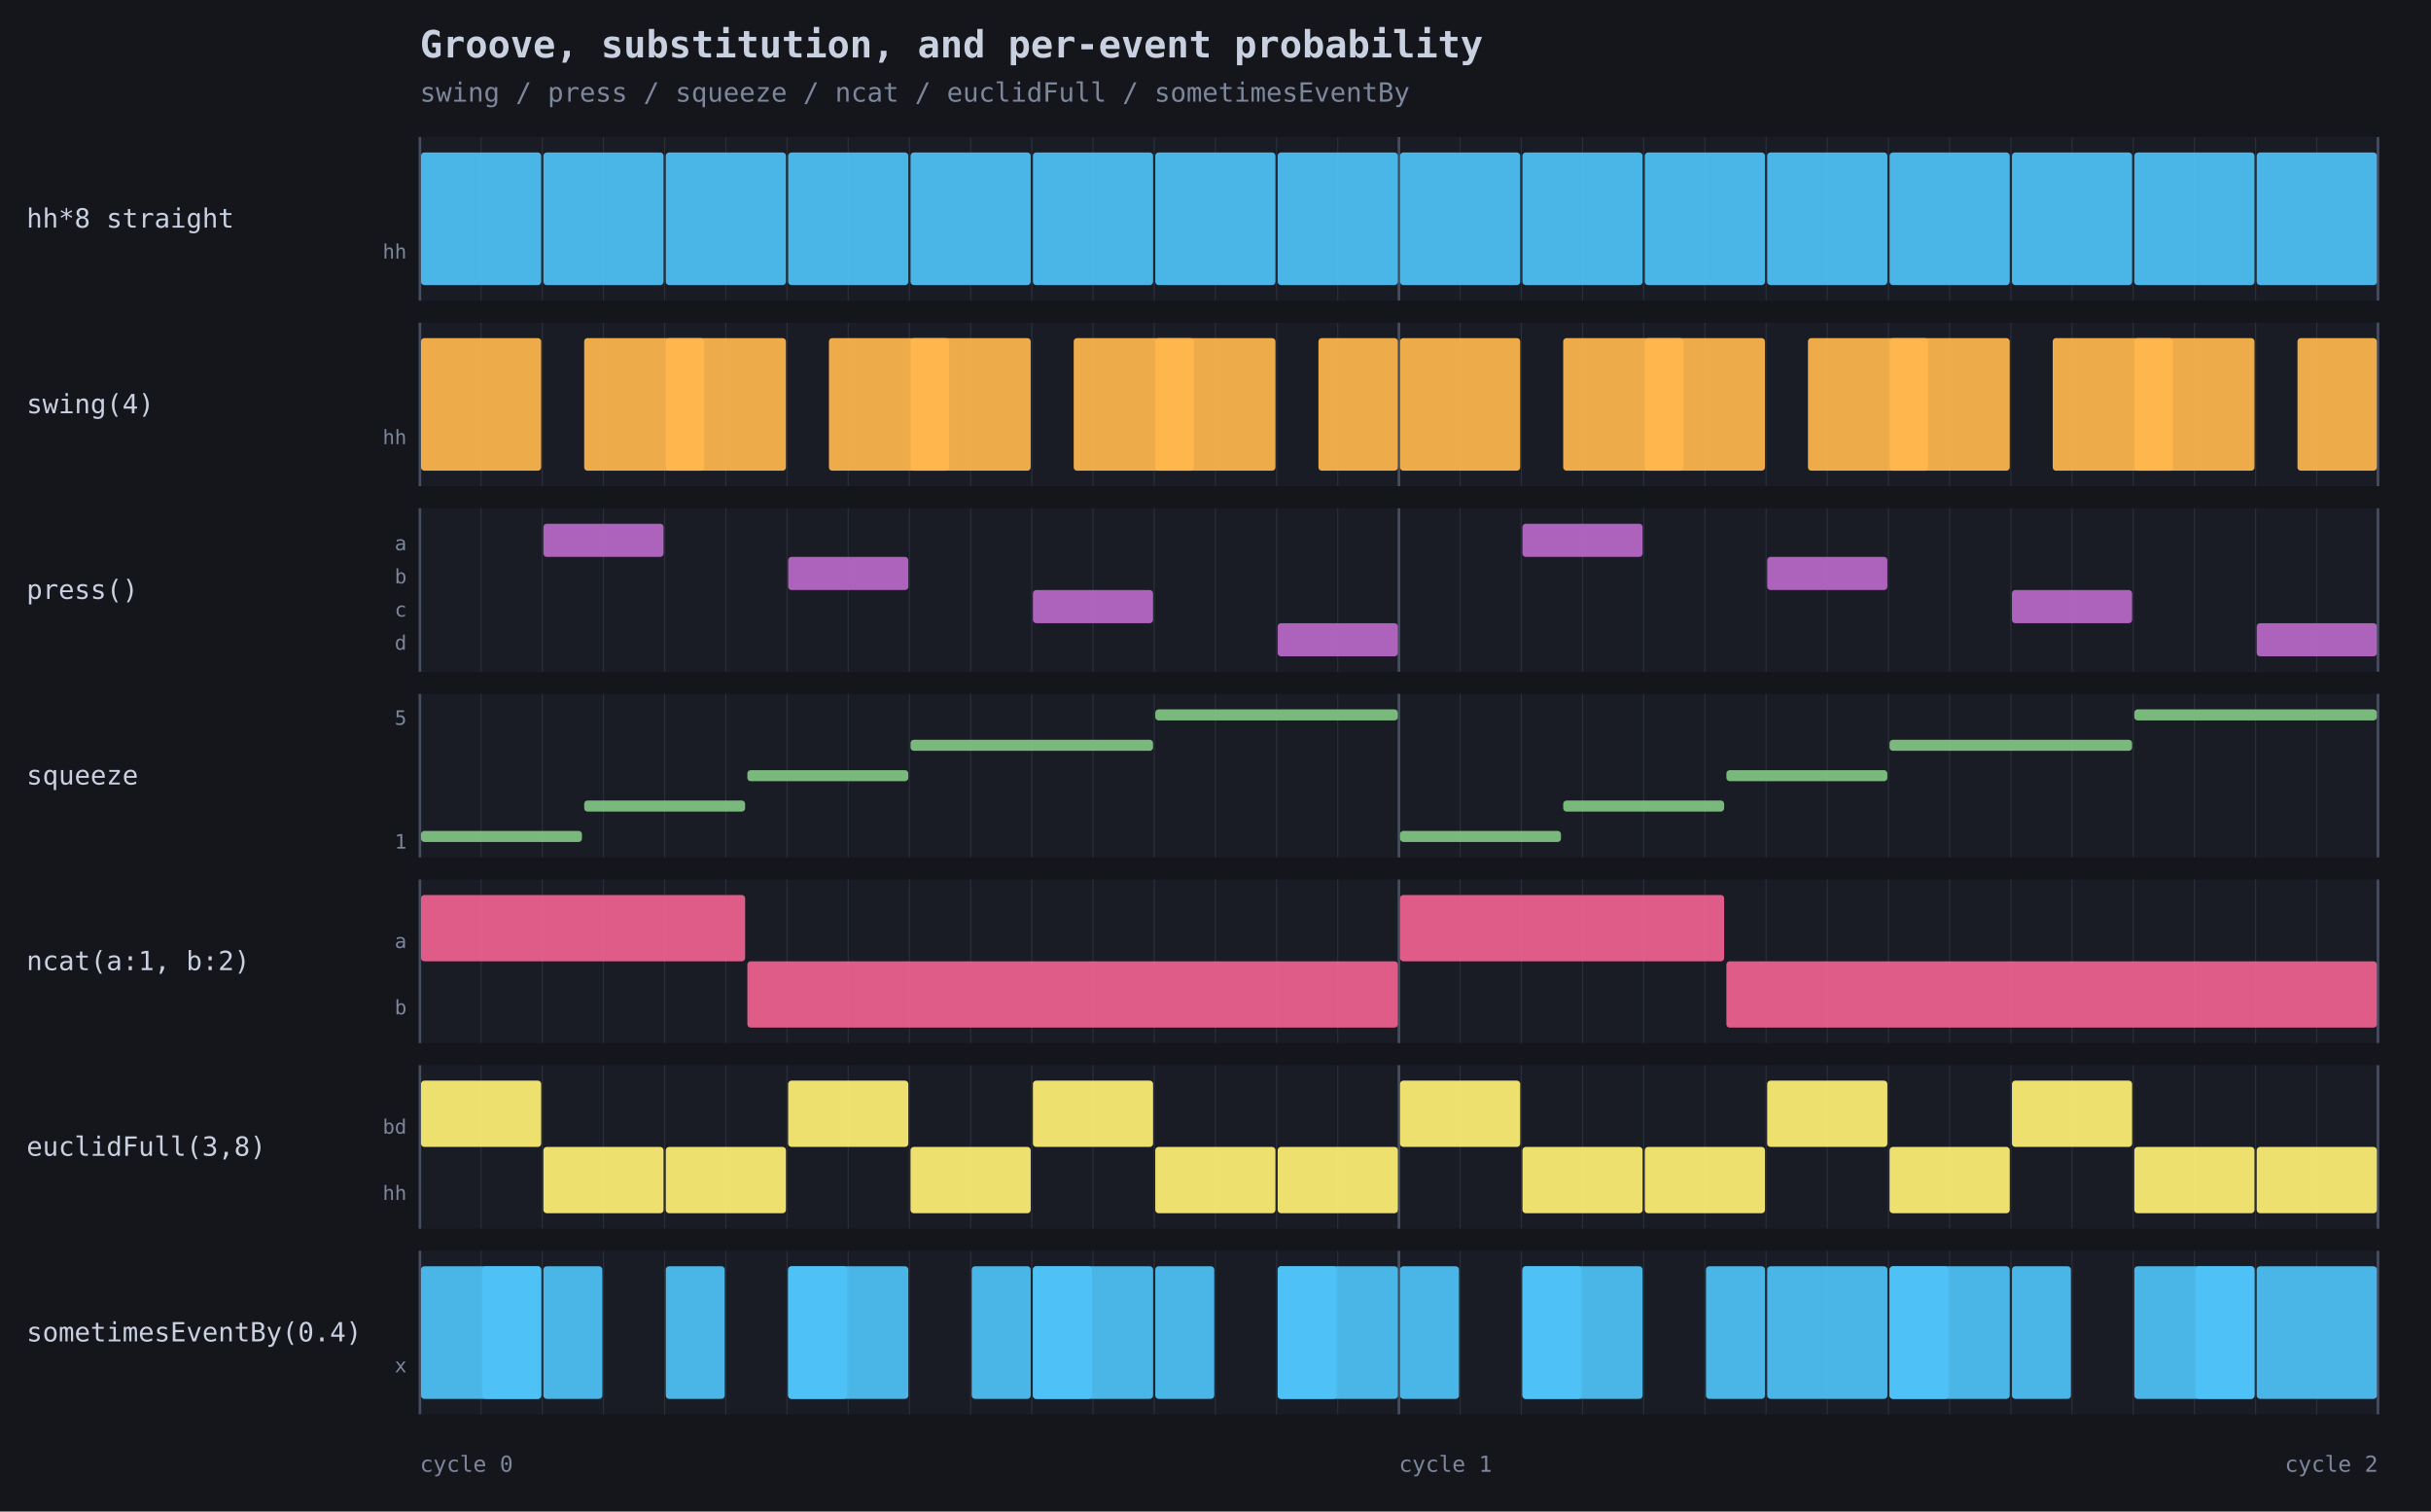
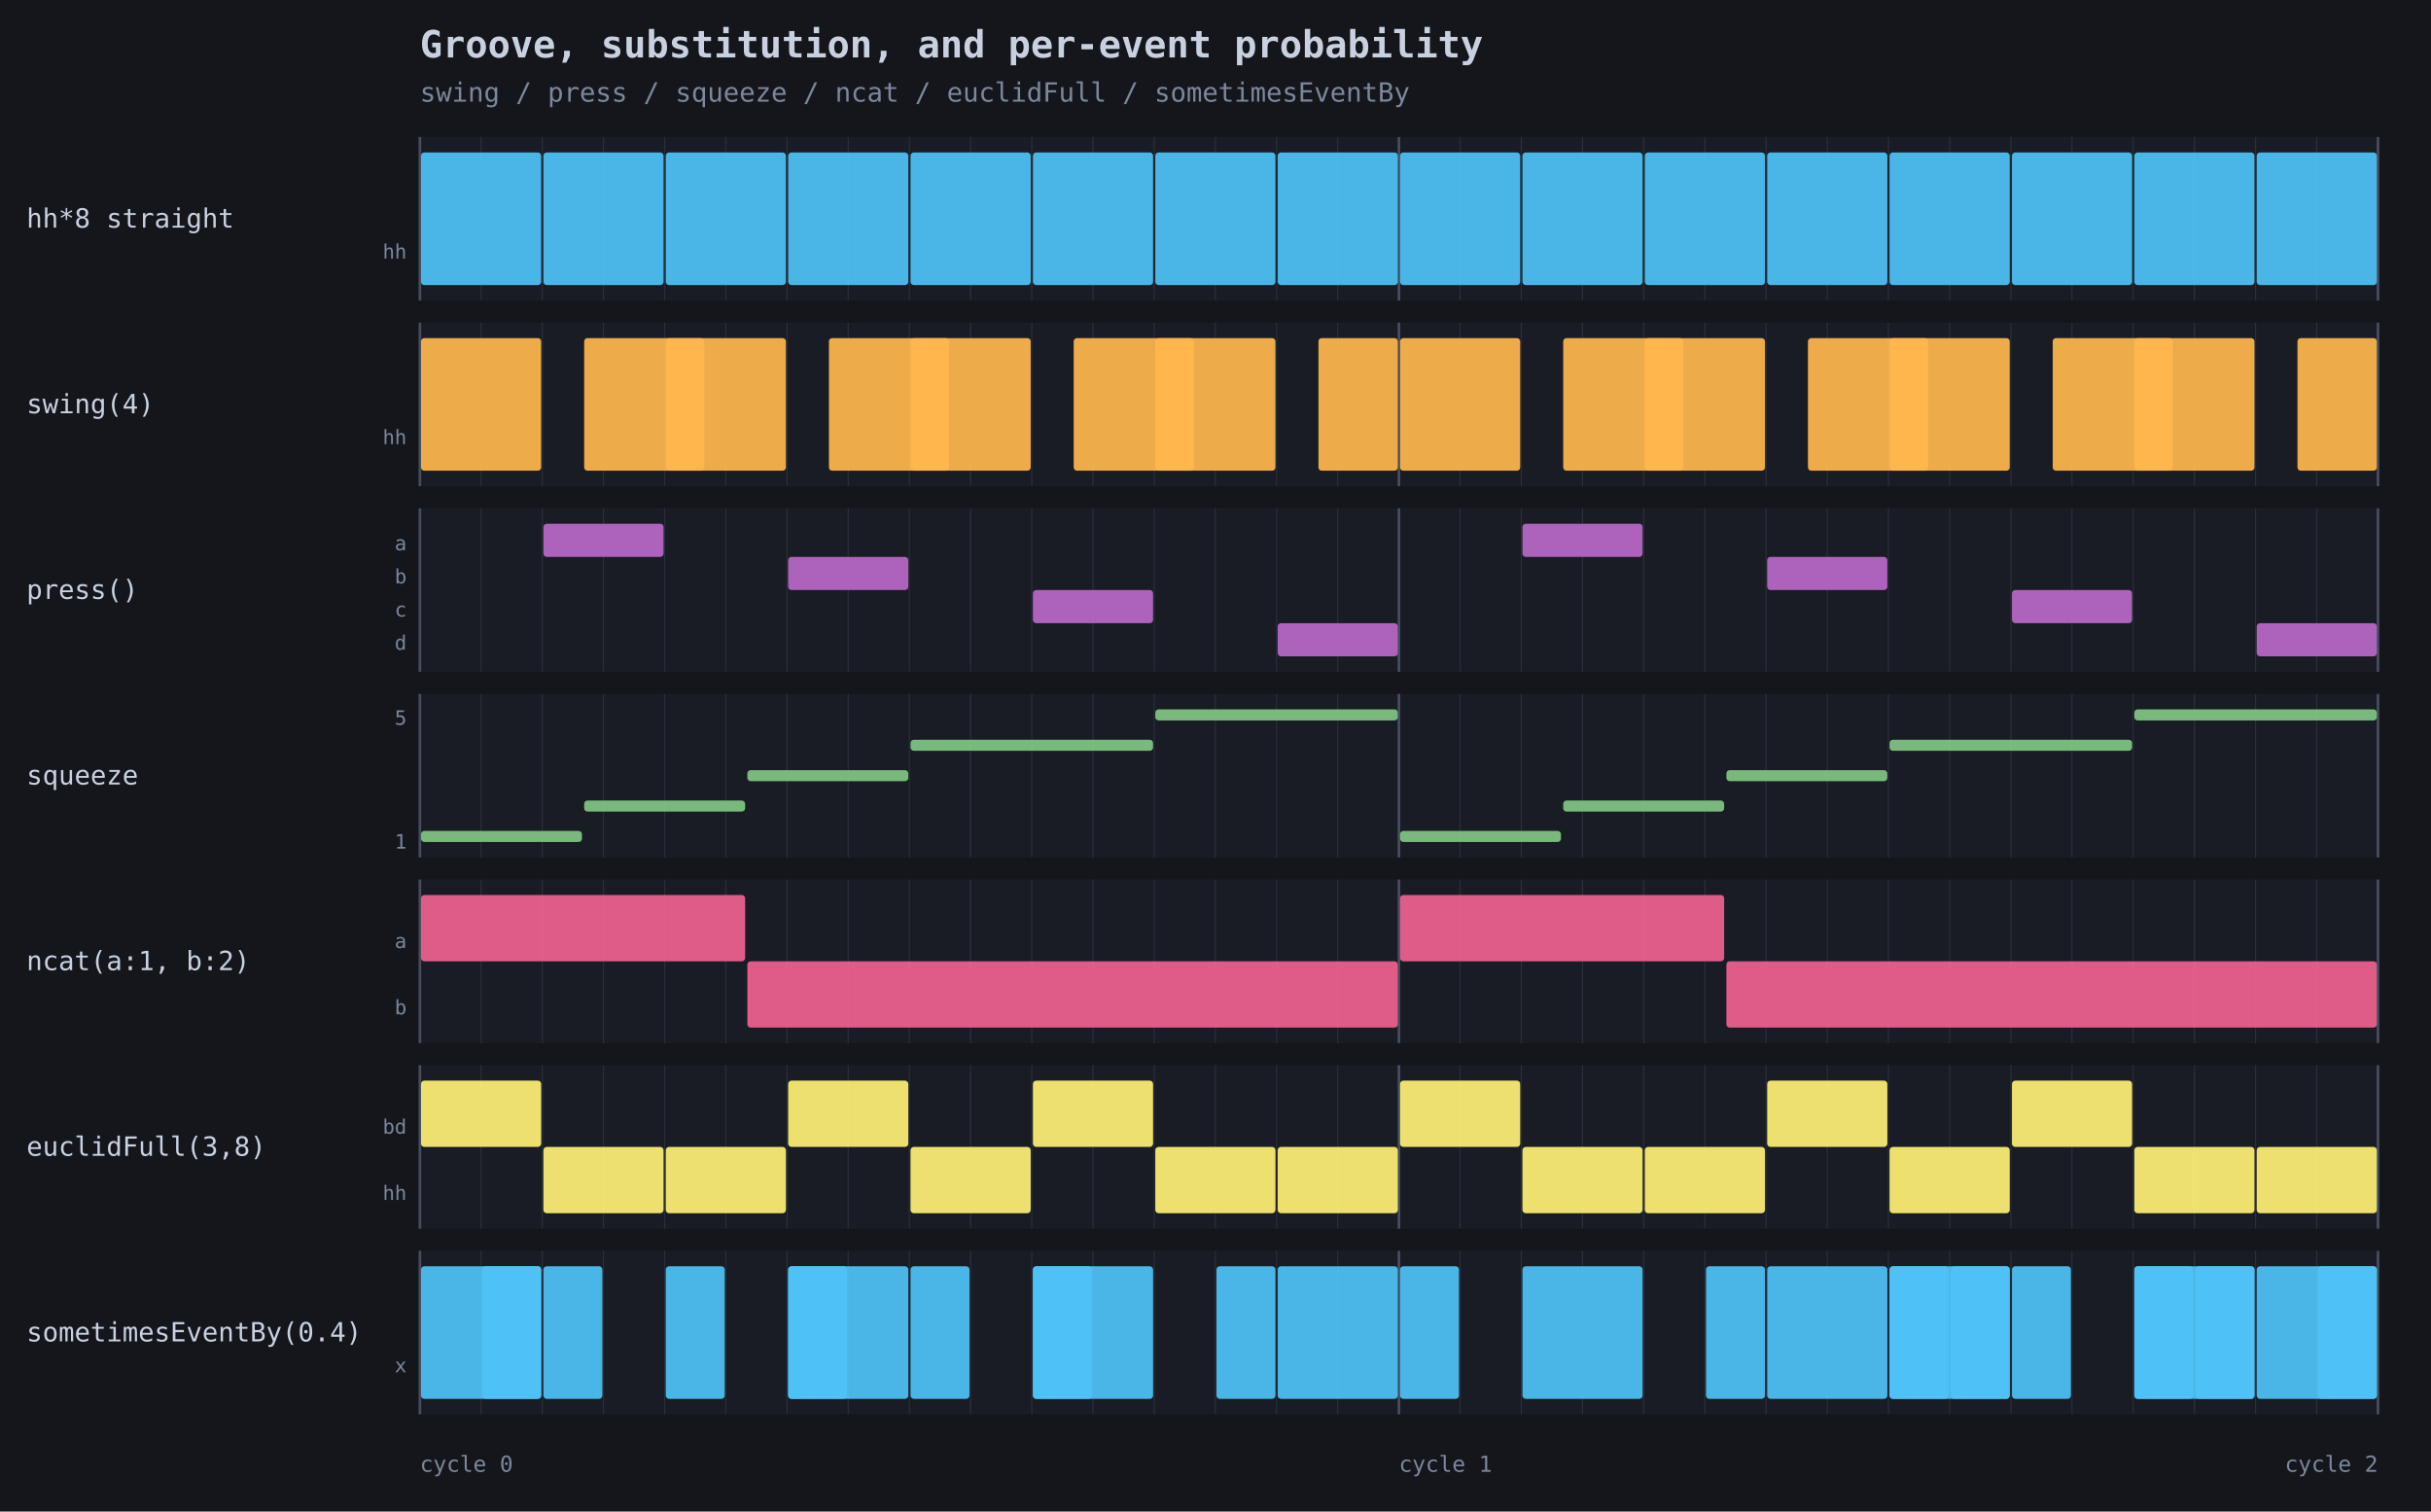
<svg xmlns="http://www.w3.org/2000/svg" width="1100" height="684" viewBox="0 0 1100 684" font-family="Iosevka, Menlo, monospace">
  <rect x="0" y="0" width="1100" height="684" fill="#14161c" />
  <text x="190" y="26" fill="#c9d1e0" font-size="17" font-weight="600" text-anchor="start">Groove, substitution, and per-event probability</text>
  <text x="190" y="46" fill="#7d879b" font-size="12" font-weight="400" text-anchor="start">swing / press / squeeze / ncat / euclidFull / sometimesEventBy</text>
  <rect x="190" y="62" width="886" height="74" fill="#191c24" />
  <line x1="190" y1="62" x2="190" y2="136" stroke="#454d5e" stroke-width="1.2" />
  <line x1="217.69" y1="62" x2="217.69" y2="136" stroke="#2a2f3a" stroke-width="0.5" />
  <line x1="245.38" y1="62" x2="245.38" y2="136" stroke="#2a2f3a" stroke-width="0.5" />
  <line x1="273.06" y1="62" x2="273.06" y2="136" stroke="#2a2f3a" stroke-width="0.5" />
  <line x1="300.75" y1="62" x2="300.75" y2="136" stroke="#2a2f3a" stroke-width="0.5" />
  <line x1="328.44" y1="62" x2="328.44" y2="136" stroke="#2a2f3a" stroke-width="0.5" />
  <line x1="356.13" y1="62" x2="356.13" y2="136" stroke="#2a2f3a" stroke-width="0.5" />
  <line x1="383.81" y1="62" x2="383.81" y2="136" stroke="#2a2f3a" stroke-width="0.5" />
  <line x1="411.50" y1="62" x2="411.50" y2="136" stroke="#2a2f3a" stroke-width="0.5" />
  <line x1="439.19" y1="62" x2="439.19" y2="136" stroke="#2a2f3a" stroke-width="0.5" />
  <line x1="466.88" y1="62" x2="466.88" y2="136" stroke="#2a2f3a" stroke-width="0.5" />
  <line x1="494.56" y1="62" x2="494.56" y2="136" stroke="#2a2f3a" stroke-width="0.5" />
  <line x1="522.25" y1="62" x2="522.25" y2="136" stroke="#2a2f3a" stroke-width="0.5" />
  <line x1="549.94" y1="62" x2="549.94" y2="136" stroke="#2a2f3a" stroke-width="0.5" />
  <line x1="577.63" y1="62" x2="577.63" y2="136" stroke="#2a2f3a" stroke-width="0.5" />
  <line x1="605.31" y1="62" x2="605.31" y2="136" stroke="#2a2f3a" stroke-width="0.5" />
  <line x1="633" y1="62" x2="633" y2="136" stroke="#454d5e" stroke-width="1.2" />
  <line x1="660.69" y1="62" x2="660.69" y2="136" stroke="#2a2f3a" stroke-width="0.5" />
  <line x1="688.38" y1="62" x2="688.38" y2="136" stroke="#2a2f3a" stroke-width="0.5" />
  <line x1="716.06" y1="62" x2="716.06" y2="136" stroke="#2a2f3a" stroke-width="0.5" />
  <line x1="743.75" y1="62" x2="743.75" y2="136" stroke="#2a2f3a" stroke-width="0.5" />
  <line x1="771.44" y1="62" x2="771.44" y2="136" stroke="#2a2f3a" stroke-width="0.5" />
  <line x1="799.13" y1="62" x2="799.13" y2="136" stroke="#2a2f3a" stroke-width="0.5" />
  <line x1="826.81" y1="62" x2="826.81" y2="136" stroke="#2a2f3a" stroke-width="0.5" />
  <line x1="854.50" y1="62" x2="854.50" y2="136" stroke="#2a2f3a" stroke-width="0.5" />
  <line x1="882.19" y1="62" x2="882.19" y2="136" stroke="#2a2f3a" stroke-width="0.5" />
  <line x1="909.88" y1="62" x2="909.88" y2="136" stroke="#2a2f3a" stroke-width="0.5" />
  <line x1="937.56" y1="62" x2="937.56" y2="136" stroke="#2a2f3a" stroke-width="0.5" />
  <line x1="965.25" y1="62" x2="965.25" y2="136" stroke="#2a2f3a" stroke-width="0.5" />
  <line x1="992.94" y1="62" x2="992.94" y2="136" stroke="#2a2f3a" stroke-width="0.5" />
  <line x1="1020.63" y1="62" x2="1020.63" y2="136" stroke="#2a2f3a" stroke-width="0.5" />
  <line x1="1048.31" y1="62" x2="1048.31" y2="136" stroke="#2a2f3a" stroke-width="0.5" />
  <line x1="1076" y1="62" x2="1076" y2="136" stroke="#454d5e" stroke-width="1.2" />
  <text x="12" y="103" fill="#c9d1e0" font-size="12" font-weight="400" text-anchor="start">hh*8 straight</text>
  <rect x="190.50" y="69" width="54.38" height="60" rx="1.5" fill="#4fc3f7" fill-opacity="0.92" />
  <rect x="245.88" y="69" width="54.38" height="60" rx="1.5" fill="#4fc3f7" fill-opacity="0.92" />
  <rect x="301.25" y="69" width="54.38" height="60" rx="1.5" fill="#4fc3f7" fill-opacity="0.92" />
  <rect x="356.63" y="69" width="54.38" height="60" rx="1.5" fill="#4fc3f7" fill-opacity="0.92" />
  <rect x="412" y="69" width="54.38" height="60" rx="1.5" fill="#4fc3f7" fill-opacity="0.92" />
  <rect x="467.38" y="69" width="54.38" height="60" rx="1.5" fill="#4fc3f7" fill-opacity="0.92" />
  <rect x="522.75" y="69" width="54.38" height="60" rx="1.5" fill="#4fc3f7" fill-opacity="0.92" />
  <rect x="578.13" y="69" width="54.38" height="60" rx="1.5" fill="#4fc3f7" fill-opacity="0.92" />
  <rect x="633.50" y="69" width="54.38" height="60" rx="1.5" fill="#4fc3f7" fill-opacity="0.92" />
  <rect x="688.88" y="69" width="54.38" height="60" rx="1.5" fill="#4fc3f7" fill-opacity="0.92" />
  <rect x="744.25" y="69" width="54.38" height="60" rx="1.5" fill="#4fc3f7" fill-opacity="0.92" />
  <rect x="799.63" y="69" width="54.38" height="60" rx="1.5" fill="#4fc3f7" fill-opacity="0.92" />
  <rect x="855" y="69" width="54.38" height="60" rx="1.5" fill="#4fc3f7" fill-opacity="0.92" />
  <rect x="910.38" y="69" width="54.38" height="60" rx="1.5" fill="#4fc3f7" fill-opacity="0.92" />
  <rect x="965.75" y="69" width="54.38" height="60" rx="1.5" fill="#4fc3f7" fill-opacity="0.92" />
  <rect x="1021.13" y="69" width="54.38" height="60" rx="1.5" fill="#4fc3f7" fill-opacity="0.92" />
  <text x="184" y="117" fill="#7d879b" font-size="9" font-weight="400" text-anchor="end">hh</text>
  <rect x="190" y="146" width="886" height="74" fill="#191c24" />
  <line x1="190" y1="146" x2="190" y2="220" stroke="#454d5e" stroke-width="1.2" />
  <line x1="217.69" y1="146" x2="217.69" y2="220" stroke="#2a2f3a" stroke-width="0.5" />
  <line x1="245.38" y1="146" x2="245.38" y2="220" stroke="#2a2f3a" stroke-width="0.5" />
  <line x1="273.06" y1="146" x2="273.06" y2="220" stroke="#2a2f3a" stroke-width="0.5" />
  <line x1="300.75" y1="146" x2="300.75" y2="220" stroke="#2a2f3a" stroke-width="0.5" />
  <line x1="328.44" y1="146" x2="328.44" y2="220" stroke="#2a2f3a" stroke-width="0.5" />
  <line x1="356.13" y1="146" x2="356.13" y2="220" stroke="#2a2f3a" stroke-width="0.5" />
  <line x1="383.81" y1="146" x2="383.81" y2="220" stroke="#2a2f3a" stroke-width="0.5" />
  <line x1="411.50" y1="146" x2="411.50" y2="220" stroke="#2a2f3a" stroke-width="0.5" />
  <line x1="439.19" y1="146" x2="439.19" y2="220" stroke="#2a2f3a" stroke-width="0.5" />
  <line x1="466.88" y1="146" x2="466.88" y2="220" stroke="#2a2f3a" stroke-width="0.5" />
  <line x1="494.56" y1="146" x2="494.56" y2="220" stroke="#2a2f3a" stroke-width="0.5" />
  <line x1="522.25" y1="146" x2="522.25" y2="220" stroke="#2a2f3a" stroke-width="0.5" />
  <line x1="549.94" y1="146" x2="549.94" y2="220" stroke="#2a2f3a" stroke-width="0.5" />
  <line x1="577.63" y1="146" x2="577.63" y2="220" stroke="#2a2f3a" stroke-width="0.5" />
  <line x1="605.31" y1="146" x2="605.31" y2="220" stroke="#2a2f3a" stroke-width="0.5" />
  <line x1="633" y1="146" x2="633" y2="220" stroke="#454d5e" stroke-width="1.2" />
  <line x1="660.69" y1="146" x2="660.69" y2="220" stroke="#2a2f3a" stroke-width="0.5" />
  <line x1="688.38" y1="146" x2="688.38" y2="220" stroke="#2a2f3a" stroke-width="0.5" />
  <line x1="716.06" y1="146" x2="716.06" y2="220" stroke="#2a2f3a" stroke-width="0.5" />
  <line x1="743.75" y1="146" x2="743.75" y2="220" stroke="#2a2f3a" stroke-width="0.5" />
  <line x1="771.44" y1="146" x2="771.44" y2="220" stroke="#2a2f3a" stroke-width="0.5" />
  <line x1="799.13" y1="146" x2="799.13" y2="220" stroke="#2a2f3a" stroke-width="0.5" />
  <line x1="826.81" y1="146" x2="826.81" y2="220" stroke="#2a2f3a" stroke-width="0.5" />
  <line x1="854.50" y1="146" x2="854.50" y2="220" stroke="#2a2f3a" stroke-width="0.5" />
  <line x1="882.19" y1="146" x2="882.19" y2="220" stroke="#2a2f3a" stroke-width="0.5" />
  <line x1="909.88" y1="146" x2="909.88" y2="220" stroke="#2a2f3a" stroke-width="0.5" />
  <line x1="937.56" y1="146" x2="937.56" y2="220" stroke="#2a2f3a" stroke-width="0.5" />
  <line x1="965.25" y1="146" x2="965.25" y2="220" stroke="#2a2f3a" stroke-width="0.5" />
  <line x1="992.94" y1="146" x2="992.94" y2="220" stroke="#2a2f3a" stroke-width="0.5" />
  <line x1="1020.63" y1="146" x2="1020.63" y2="220" stroke="#2a2f3a" stroke-width="0.5" />
  <line x1="1048.31" y1="146" x2="1048.31" y2="220" stroke="#2a2f3a" stroke-width="0.5" />
  <line x1="1076" y1="146" x2="1076" y2="220" stroke="#454d5e" stroke-width="1.2" />
  <text x="12" y="187" fill="#c9d1e0" font-size="12" font-weight="400" text-anchor="start">swing(4)</text>
  <rect x="190.50" y="153" width="54.38" height="60" rx="1.5" fill="#ffb74d" fill-opacity="0.92" />
  <rect x="264.33" y="153" width="54.38" height="60" rx="1.5" fill="#ffb74d" fill-opacity="0.92" />
  <rect x="301.25" y="153" width="54.38" height="60" rx="1.5" fill="#ffb74d" fill-opacity="0.92" />
  <rect x="375.08" y="153" width="54.38" height="60" rx="1.5" fill="#ffb74d" fill-opacity="0.92" />
  <rect x="412" y="153" width="54.38" height="60" rx="1.5" fill="#ffb74d" fill-opacity="0.92" />
  <rect x="485.83" y="153" width="54.38" height="60" rx="1.5" fill="#ffb74d" fill-opacity="0.92" />
  <rect x="522.75" y="153" width="54.38" height="60" rx="1.5" fill="#ffb74d" fill-opacity="0.92" />
  <rect x="596.58" y="153" width="35.92" height="60" rx="1.5" fill="#ffb74d" fill-opacity="0.92" />
  <rect x="633.50" y="153" width="54.38" height="60" rx="1.5" fill="#ffb74d" fill-opacity="0.92" />
  <rect x="707.33" y="153" width="54.38" height="60" rx="1.5" fill="#ffb74d" fill-opacity="0.92" />
  <rect x="744.25" y="153" width="54.38" height="60" rx="1.5" fill="#ffb74d" fill-opacity="0.92" />
  <rect x="818.08" y="153" width="54.38" height="60" rx="1.5" fill="#ffb74d" fill-opacity="0.92" />
  <rect x="855" y="153" width="54.38" height="60" rx="1.5" fill="#ffb74d" fill-opacity="0.92" />
  <rect x="928.83" y="153" width="54.38" height="60" rx="1.5" fill="#ffb74d" fill-opacity="0.92" />
  <rect x="965.75" y="153" width="54.38" height="60" rx="1.5" fill="#ffb74d" fill-opacity="0.92" />
  <rect x="1039.58" y="153" width="35.92" height="60" rx="1.5" fill="#ffb74d" fill-opacity="0.92" />
  <text x="184" y="201" fill="#7d879b" font-size="9" font-weight="400" text-anchor="end">hh</text>
  <rect x="190" y="230" width="886" height="74" fill="#191c24" />
  <line x1="190" y1="230" x2="190" y2="304" stroke="#454d5e" stroke-width="1.2" />
  <line x1="217.69" y1="230" x2="217.69" y2="304" stroke="#2a2f3a" stroke-width="0.5" />
  <line x1="245.38" y1="230" x2="245.38" y2="304" stroke="#2a2f3a" stroke-width="0.5" />
  <line x1="273.06" y1="230" x2="273.06" y2="304" stroke="#2a2f3a" stroke-width="0.5" />
  <line x1="300.75" y1="230" x2="300.75" y2="304" stroke="#2a2f3a" stroke-width="0.5" />
  <line x1="328.44" y1="230" x2="328.44" y2="304" stroke="#2a2f3a" stroke-width="0.5" />
  <line x1="356.13" y1="230" x2="356.13" y2="304" stroke="#2a2f3a" stroke-width="0.5" />
  <line x1="383.81" y1="230" x2="383.81" y2="304" stroke="#2a2f3a" stroke-width="0.5" />
  <line x1="411.50" y1="230" x2="411.50" y2="304" stroke="#2a2f3a" stroke-width="0.5" />
  <line x1="439.19" y1="230" x2="439.19" y2="304" stroke="#2a2f3a" stroke-width="0.5" />
  <line x1="466.88" y1="230" x2="466.88" y2="304" stroke="#2a2f3a" stroke-width="0.5" />
  <line x1="494.56" y1="230" x2="494.56" y2="304" stroke="#2a2f3a" stroke-width="0.5" />
  <line x1="522.25" y1="230" x2="522.25" y2="304" stroke="#2a2f3a" stroke-width="0.5" />
  <line x1="549.94" y1="230" x2="549.94" y2="304" stroke="#2a2f3a" stroke-width="0.5" />
  <line x1="577.63" y1="230" x2="577.63" y2="304" stroke="#2a2f3a" stroke-width="0.5" />
  <line x1="605.31" y1="230" x2="605.31" y2="304" stroke="#2a2f3a" stroke-width="0.5" />
  <line x1="633" y1="230" x2="633" y2="304" stroke="#454d5e" stroke-width="1.2" />
  <line x1="660.69" y1="230" x2="660.69" y2="304" stroke="#2a2f3a" stroke-width="0.5" />
  <line x1="688.38" y1="230" x2="688.38" y2="304" stroke="#2a2f3a" stroke-width="0.5" />
  <line x1="716.06" y1="230" x2="716.06" y2="304" stroke="#2a2f3a" stroke-width="0.5" />
  <line x1="743.75" y1="230" x2="743.75" y2="304" stroke="#2a2f3a" stroke-width="0.5" />
  <line x1="771.44" y1="230" x2="771.44" y2="304" stroke="#2a2f3a" stroke-width="0.5" />
  <line x1="799.13" y1="230" x2="799.13" y2="304" stroke="#2a2f3a" stroke-width="0.5" />
  <line x1="826.81" y1="230" x2="826.81" y2="304" stroke="#2a2f3a" stroke-width="0.5" />
  <line x1="854.50" y1="230" x2="854.50" y2="304" stroke="#2a2f3a" stroke-width="0.5" />
  <line x1="882.19" y1="230" x2="882.19" y2="304" stroke="#2a2f3a" stroke-width="0.5" />
  <line x1="909.88" y1="230" x2="909.88" y2="304" stroke="#2a2f3a" stroke-width="0.5" />
  <line x1="937.56" y1="230" x2="937.56" y2="304" stroke="#2a2f3a" stroke-width="0.5" />
  <line x1="965.25" y1="230" x2="965.25" y2="304" stroke="#2a2f3a" stroke-width="0.5" />
  <line x1="992.94" y1="230" x2="992.94" y2="304" stroke="#2a2f3a" stroke-width="0.5" />
  <line x1="1020.63" y1="230" x2="1020.63" y2="304" stroke="#2a2f3a" stroke-width="0.5" />
  <line x1="1048.31" y1="230" x2="1048.31" y2="304" stroke="#2a2f3a" stroke-width="0.5" />
  <line x1="1076" y1="230" x2="1076" y2="304" stroke="#454d5e" stroke-width="1.2" />
  <text x="12" y="271" fill="#c9d1e0" font-size="12" font-weight="400" text-anchor="start">press()</text>
  <rect x="245.88" y="237" width="54.38" height="15" rx="1.5" fill="#ba68c8" fill-opacity="0.92" />
  <rect x="356.63" y="252" width="54.38" height="15" rx="1.5" fill="#ba68c8" fill-opacity="0.92" />
  <rect x="467.38" y="267" width="54.38" height="15" rx="1.5" fill="#ba68c8" fill-opacity="0.92" />
  <rect x="578.13" y="282" width="54.38" height="15" rx="1.5" fill="#ba68c8" fill-opacity="0.92" />
  <rect x="688.88" y="237" width="54.38" height="15" rx="1.5" fill="#ba68c8" fill-opacity="0.92" />
  <rect x="799.63" y="252" width="54.38" height="15" rx="1.5" fill="#ba68c8" fill-opacity="0.92" />
  <rect x="910.38" y="267" width="54.38" height="15" rx="1.5" fill="#ba68c8" fill-opacity="0.92" />
  <rect x="1021.13" y="282" width="54.38" height="15" rx="1.5" fill="#ba68c8" fill-opacity="0.92" />
  <text x="184" y="249" fill="#7d879b" font-size="9" font-weight="400" text-anchor="end">a</text>
  <text x="184" y="264" fill="#7d879b" font-size="9" font-weight="400" text-anchor="end">b</text>
  <text x="184" y="279" fill="#7d879b" font-size="9" font-weight="400" text-anchor="end">c</text>
  <text x="184" y="294" fill="#7d879b" font-size="9" font-weight="400" text-anchor="end">d</text>
  <rect x="190" y="314" width="886" height="74" fill="#191c24" />
  <line x1="190" y1="314" x2="190" y2="388" stroke="#454d5e" stroke-width="1.2" />
  <line x1="217.69" y1="314" x2="217.69" y2="388" stroke="#2a2f3a" stroke-width="0.5" />
  <line x1="245.38" y1="314" x2="245.38" y2="388" stroke="#2a2f3a" stroke-width="0.5" />
  <line x1="273.06" y1="314" x2="273.06" y2="388" stroke="#2a2f3a" stroke-width="0.5" />
  <line x1="300.75" y1="314" x2="300.75" y2="388" stroke="#2a2f3a" stroke-width="0.5" />
  <line x1="328.44" y1="314" x2="328.44" y2="388" stroke="#2a2f3a" stroke-width="0.5" />
  <line x1="356.13" y1="314" x2="356.13" y2="388" stroke="#2a2f3a" stroke-width="0.5" />
  <line x1="383.81" y1="314" x2="383.81" y2="388" stroke="#2a2f3a" stroke-width="0.5" />
  <line x1="411.50" y1="314" x2="411.50" y2="388" stroke="#2a2f3a" stroke-width="0.5" />
  <line x1="439.19" y1="314" x2="439.19" y2="388" stroke="#2a2f3a" stroke-width="0.5" />
  <line x1="466.88" y1="314" x2="466.88" y2="388" stroke="#2a2f3a" stroke-width="0.5" />
  <line x1="494.56" y1="314" x2="494.56" y2="388" stroke="#2a2f3a" stroke-width="0.5" />
  <line x1="522.25" y1="314" x2="522.25" y2="388" stroke="#2a2f3a" stroke-width="0.5" />
  <line x1="549.94" y1="314" x2="549.94" y2="388" stroke="#2a2f3a" stroke-width="0.5" />
  <line x1="577.63" y1="314" x2="577.63" y2="388" stroke="#2a2f3a" stroke-width="0.5" />
  <line x1="605.31" y1="314" x2="605.31" y2="388" stroke="#2a2f3a" stroke-width="0.5" />
  <line x1="633" y1="314" x2="633" y2="388" stroke="#454d5e" stroke-width="1.2" />
  <line x1="660.69" y1="314" x2="660.69" y2="388" stroke="#2a2f3a" stroke-width="0.5" />
  <line x1="688.38" y1="314" x2="688.38" y2="388" stroke="#2a2f3a" stroke-width="0.5" />
  <line x1="716.06" y1="314" x2="716.06" y2="388" stroke="#2a2f3a" stroke-width="0.5" />
  <line x1="743.75" y1="314" x2="743.75" y2="388" stroke="#2a2f3a" stroke-width="0.5" />
  <line x1="771.44" y1="314" x2="771.44" y2="388" stroke="#2a2f3a" stroke-width="0.5" />
  <line x1="799.13" y1="314" x2="799.13" y2="388" stroke="#2a2f3a" stroke-width="0.5" />
  <line x1="826.81" y1="314" x2="826.81" y2="388" stroke="#2a2f3a" stroke-width="0.5" />
  <line x1="854.50" y1="314" x2="854.50" y2="388" stroke="#2a2f3a" stroke-width="0.5" />
  <line x1="882.19" y1="314" x2="882.19" y2="388" stroke="#2a2f3a" stroke-width="0.5" />
  <line x1="909.88" y1="314" x2="909.88" y2="388" stroke="#2a2f3a" stroke-width="0.5" />
  <line x1="937.56" y1="314" x2="937.56" y2="388" stroke="#2a2f3a" stroke-width="0.5" />
  <line x1="965.25" y1="314" x2="965.25" y2="388" stroke="#2a2f3a" stroke-width="0.5" />
  <line x1="992.94" y1="314" x2="992.94" y2="388" stroke="#2a2f3a" stroke-width="0.5" />
  <line x1="1020.63" y1="314" x2="1020.63" y2="388" stroke="#2a2f3a" stroke-width="0.5" />
  <line x1="1048.31" y1="314" x2="1048.31" y2="388" stroke="#2a2f3a" stroke-width="0.5" />
  <line x1="1076" y1="314" x2="1076" y2="388" stroke="#454d5e" stroke-width="1.2" />
  <text x="12" y="355" fill="#c9d1e0" font-size="12" font-weight="400" text-anchor="start">squeeze</text>
  <rect x="190.50" y="376" width="72.83" height="5" rx="1.5" fill="#81c784" fill-opacity="0.92" />
  <rect x="264.33" y="362.25" width="72.83" height="5" rx="1.5" fill="#81c784" fill-opacity="0.92" />
  <rect x="338.17" y="348.50" width="72.83" height="5" rx="1.5" fill="#81c784" fill-opacity="0.92" />
  <rect x="412" y="334.75" width="109.75" height="5" rx="1.5" fill="#81c784" fill-opacity="0.92" />
  <rect x="522.75" y="321" width="109.75" height="5" rx="1.5" fill="#81c784" fill-opacity="0.92" />
  <rect x="633.50" y="376" width="72.83" height="5" rx="1.5" fill="#81c784" fill-opacity="0.92" />
  <rect x="707.33" y="362.25" width="72.83" height="5" rx="1.5" fill="#81c784" fill-opacity="0.92" />
  <rect x="781.17" y="348.50" width="72.83" height="5" rx="1.5" fill="#81c784" fill-opacity="0.92" />
  <rect x="855" y="334.75" width="109.75" height="5" rx="1.5" fill="#81c784" fill-opacity="0.92" />
  <rect x="965.75" y="321" width="109.75" height="5" rx="1.5" fill="#81c784" fill-opacity="0.92" />
  <text x="184" y="328" fill="#7d879b" font-size="9" font-weight="400" text-anchor="end">5</text>
  <text x="184" y="384" fill="#7d879b" font-size="9" font-weight="400" text-anchor="end">1</text>
  <rect x="190" y="398" width="886" height="74" fill="#191c24" />
  <line x1="190" y1="398" x2="190" y2="472" stroke="#454d5e" stroke-width="1.2" />
  <line x1="217.69" y1="398" x2="217.69" y2="472" stroke="#2a2f3a" stroke-width="0.5" />
  <line x1="245.38" y1="398" x2="245.38" y2="472" stroke="#2a2f3a" stroke-width="0.5" />
  <line x1="273.06" y1="398" x2="273.06" y2="472" stroke="#2a2f3a" stroke-width="0.5" />
  <line x1="300.75" y1="398" x2="300.75" y2="472" stroke="#2a2f3a" stroke-width="0.5" />
  <line x1="328.44" y1="398" x2="328.44" y2="472" stroke="#2a2f3a" stroke-width="0.5" />
  <line x1="356.13" y1="398" x2="356.13" y2="472" stroke="#2a2f3a" stroke-width="0.5" />
  <line x1="383.81" y1="398" x2="383.81" y2="472" stroke="#2a2f3a" stroke-width="0.5" />
  <line x1="411.50" y1="398" x2="411.50" y2="472" stroke="#2a2f3a" stroke-width="0.5" />
  <line x1="439.19" y1="398" x2="439.19" y2="472" stroke="#2a2f3a" stroke-width="0.5" />
  <line x1="466.88" y1="398" x2="466.88" y2="472" stroke="#2a2f3a" stroke-width="0.5" />
  <line x1="494.56" y1="398" x2="494.56" y2="472" stroke="#2a2f3a" stroke-width="0.5" />
  <line x1="522.25" y1="398" x2="522.25" y2="472" stroke="#2a2f3a" stroke-width="0.5" />
  <line x1="549.94" y1="398" x2="549.94" y2="472" stroke="#2a2f3a" stroke-width="0.5" />
  <line x1="577.63" y1="398" x2="577.63" y2="472" stroke="#2a2f3a" stroke-width="0.5" />
  <line x1="605.31" y1="398" x2="605.31" y2="472" stroke="#2a2f3a" stroke-width="0.5" />
  <line x1="633" y1="398" x2="633" y2="472" stroke="#454d5e" stroke-width="1.2" />
  <line x1="660.69" y1="398" x2="660.69" y2="472" stroke="#2a2f3a" stroke-width="0.5" />
  <line x1="688.38" y1="398" x2="688.38" y2="472" stroke="#2a2f3a" stroke-width="0.5" />
  <line x1="716.06" y1="398" x2="716.06" y2="472" stroke="#2a2f3a" stroke-width="0.5" />
  <line x1="743.75" y1="398" x2="743.75" y2="472" stroke="#2a2f3a" stroke-width="0.5" />
  <line x1="771.44" y1="398" x2="771.44" y2="472" stroke="#2a2f3a" stroke-width="0.5" />
  <line x1="799.13" y1="398" x2="799.13" y2="472" stroke="#2a2f3a" stroke-width="0.5" />
  <line x1="826.81" y1="398" x2="826.81" y2="472" stroke="#2a2f3a" stroke-width="0.5" />
  <line x1="854.50" y1="398" x2="854.50" y2="472" stroke="#2a2f3a" stroke-width="0.5" />
  <line x1="882.19" y1="398" x2="882.19" y2="472" stroke="#2a2f3a" stroke-width="0.5" />
  <line x1="909.88" y1="398" x2="909.88" y2="472" stroke="#2a2f3a" stroke-width="0.5" />
  <line x1="937.56" y1="398" x2="937.56" y2="472" stroke="#2a2f3a" stroke-width="0.5" />
  <line x1="965.25" y1="398" x2="965.25" y2="472" stroke="#2a2f3a" stroke-width="0.5" />
  <line x1="992.94" y1="398" x2="992.94" y2="472" stroke="#2a2f3a" stroke-width="0.5" />
  <line x1="1020.63" y1="398" x2="1020.63" y2="472" stroke="#2a2f3a" stroke-width="0.5" />
  <line x1="1048.31" y1="398" x2="1048.31" y2="472" stroke="#2a2f3a" stroke-width="0.5" />
  <line x1="1076" y1="398" x2="1076" y2="472" stroke="#454d5e" stroke-width="1.2" />
  <text x="12" y="439" fill="#c9d1e0" font-size="12" font-weight="400" text-anchor="start">ncat(a:1, b:2)</text>
  <rect x="190.50" y="405" width="146.67" height="30" rx="1.5" fill="#f06292" fill-opacity="0.92" />
  <rect x="338.17" y="435" width="294.33" height="30" rx="1.5" fill="#f06292" fill-opacity="0.92" />
  <rect x="633.50" y="405" width="146.67" height="30" rx="1.5" fill="#f06292" fill-opacity="0.92" />
  <rect x="781.17" y="435" width="294.33" height="30" rx="1.5" fill="#f06292" fill-opacity="0.92" />
  <text x="184" y="429" fill="#7d879b" font-size="9" font-weight="400" text-anchor="end">a</text>
  <text x="184" y="459" fill="#7d879b" font-size="9" font-weight="400" text-anchor="end">b</text>
  <rect x="190" y="482" width="886" height="74" fill="#191c24" />
  <line x1="190" y1="482" x2="190" y2="556" stroke="#454d5e" stroke-width="1.2" />
  <line x1="217.69" y1="482" x2="217.69" y2="556" stroke="#2a2f3a" stroke-width="0.5" />
  <line x1="245.38" y1="482" x2="245.38" y2="556" stroke="#2a2f3a" stroke-width="0.5" />
  <line x1="273.06" y1="482" x2="273.06" y2="556" stroke="#2a2f3a" stroke-width="0.5" />
  <line x1="300.75" y1="482" x2="300.75" y2="556" stroke="#2a2f3a" stroke-width="0.5" />
  <line x1="328.44" y1="482" x2="328.44" y2="556" stroke="#2a2f3a" stroke-width="0.5" />
  <line x1="356.13" y1="482" x2="356.13" y2="556" stroke="#2a2f3a" stroke-width="0.5" />
  <line x1="383.81" y1="482" x2="383.81" y2="556" stroke="#2a2f3a" stroke-width="0.5" />
  <line x1="411.50" y1="482" x2="411.50" y2="556" stroke="#2a2f3a" stroke-width="0.5" />
  <line x1="439.19" y1="482" x2="439.19" y2="556" stroke="#2a2f3a" stroke-width="0.5" />
  <line x1="466.88" y1="482" x2="466.88" y2="556" stroke="#2a2f3a" stroke-width="0.5" />
  <line x1="494.56" y1="482" x2="494.56" y2="556" stroke="#2a2f3a" stroke-width="0.5" />
  <line x1="522.25" y1="482" x2="522.25" y2="556" stroke="#2a2f3a" stroke-width="0.5" />
  <line x1="549.94" y1="482" x2="549.94" y2="556" stroke="#2a2f3a" stroke-width="0.5" />
  <line x1="577.63" y1="482" x2="577.63" y2="556" stroke="#2a2f3a" stroke-width="0.5" />
  <line x1="605.31" y1="482" x2="605.31" y2="556" stroke="#2a2f3a" stroke-width="0.5" />
  <line x1="633" y1="482" x2="633" y2="556" stroke="#454d5e" stroke-width="1.2" />
  <line x1="660.69" y1="482" x2="660.69" y2="556" stroke="#2a2f3a" stroke-width="0.5" />
  <line x1="688.38" y1="482" x2="688.38" y2="556" stroke="#2a2f3a" stroke-width="0.5" />
  <line x1="716.06" y1="482" x2="716.06" y2="556" stroke="#2a2f3a" stroke-width="0.5" />
  <line x1="743.75" y1="482" x2="743.75" y2="556" stroke="#2a2f3a" stroke-width="0.5" />
  <line x1="771.44" y1="482" x2="771.44" y2="556" stroke="#2a2f3a" stroke-width="0.5" />
  <line x1="799.13" y1="482" x2="799.13" y2="556" stroke="#2a2f3a" stroke-width="0.5" />
  <line x1="826.81" y1="482" x2="826.81" y2="556" stroke="#2a2f3a" stroke-width="0.5" />
  <line x1="854.50" y1="482" x2="854.50" y2="556" stroke="#2a2f3a" stroke-width="0.5" />
  <line x1="882.19" y1="482" x2="882.19" y2="556" stroke="#2a2f3a" stroke-width="0.5" />
  <line x1="909.88" y1="482" x2="909.88" y2="556" stroke="#2a2f3a" stroke-width="0.5" />
  <line x1="937.56" y1="482" x2="937.56" y2="556" stroke="#2a2f3a" stroke-width="0.5" />
  <line x1="965.25" y1="482" x2="965.25" y2="556" stroke="#2a2f3a" stroke-width="0.5" />
  <line x1="992.94" y1="482" x2="992.94" y2="556" stroke="#2a2f3a" stroke-width="0.5" />
  <line x1="1020.63" y1="482" x2="1020.63" y2="556" stroke="#2a2f3a" stroke-width="0.5" />
  <line x1="1048.31" y1="482" x2="1048.31" y2="556" stroke="#2a2f3a" stroke-width="0.5" />
  <line x1="1076" y1="482" x2="1076" y2="556" stroke="#454d5e" stroke-width="1.2" />
  <text x="12" y="523" fill="#c9d1e0" font-size="12" font-weight="400" text-anchor="start">euclidFull(3,8)</text>
  <rect x="190.50" y="489" width="54.38" height="30" rx="1.5" fill="#fff176" fill-opacity="0.92" />
  <rect x="245.88" y="519" width="54.38" height="30" rx="1.5" fill="#fff176" fill-opacity="0.92" />
  <rect x="301.25" y="519" width="54.38" height="30" rx="1.5" fill="#fff176" fill-opacity="0.92" />
  <rect x="356.63" y="489" width="54.38" height="30" rx="1.5" fill="#fff176" fill-opacity="0.92" />
  <rect x="412" y="519" width="54.38" height="30" rx="1.5" fill="#fff176" fill-opacity="0.92" />
  <rect x="467.38" y="489" width="54.38" height="30" rx="1.5" fill="#fff176" fill-opacity="0.92" />
  <rect x="522.75" y="519" width="54.38" height="30" rx="1.5" fill="#fff176" fill-opacity="0.92" />
  <rect x="578.13" y="519" width="54.38" height="30" rx="1.5" fill="#fff176" fill-opacity="0.92" />
  <rect x="633.50" y="489" width="54.38" height="30" rx="1.5" fill="#fff176" fill-opacity="0.92" />
  <rect x="688.88" y="519" width="54.38" height="30" rx="1.5" fill="#fff176" fill-opacity="0.92" />
  <rect x="744.25" y="519" width="54.38" height="30" rx="1.5" fill="#fff176" fill-opacity="0.92" />
  <rect x="799.63" y="489" width="54.38" height="30" rx="1.5" fill="#fff176" fill-opacity="0.92" />
  <rect x="855" y="519" width="54.38" height="30" rx="1.5" fill="#fff176" fill-opacity="0.92" />
  <rect x="910.38" y="489" width="54.38" height="30" rx="1.5" fill="#fff176" fill-opacity="0.92" />
  <rect x="965.75" y="519" width="54.38" height="30" rx="1.5" fill="#fff176" fill-opacity="0.92" />
  <rect x="1021.13" y="519" width="54.38" height="30" rx="1.5" fill="#fff176" fill-opacity="0.92" />
  <text x="184" y="513" fill="#7d879b" font-size="9" font-weight="400" text-anchor="end">bd</text>
  <text x="184" y="543" fill="#7d879b" font-size="9" font-weight="400" text-anchor="end">hh</text>
  <rect x="190" y="566" width="886" height="74" fill="#191c24" />
  <line x1="190" y1="566" x2="190" y2="640" stroke="#454d5e" stroke-width="1.2" />
  <line x1="217.69" y1="566" x2="217.69" y2="640" stroke="#2a2f3a" stroke-width="0.5" />
  <line x1="245.38" y1="566" x2="245.38" y2="640" stroke="#2a2f3a" stroke-width="0.5" />
  <line x1="273.06" y1="566" x2="273.06" y2="640" stroke="#2a2f3a" stroke-width="0.5" />
  <line x1="300.75" y1="566" x2="300.75" y2="640" stroke="#2a2f3a" stroke-width="0.5" />
  <line x1="328.44" y1="566" x2="328.44" y2="640" stroke="#2a2f3a" stroke-width="0.5" />
  <line x1="356.13" y1="566" x2="356.13" y2="640" stroke="#2a2f3a" stroke-width="0.5" />
  <line x1="383.81" y1="566" x2="383.81" y2="640" stroke="#2a2f3a" stroke-width="0.5" />
  <line x1="411.50" y1="566" x2="411.50" y2="640" stroke="#2a2f3a" stroke-width="0.5" />
  <line x1="439.19" y1="566" x2="439.19" y2="640" stroke="#2a2f3a" stroke-width="0.5" />
  <line x1="466.88" y1="566" x2="466.88" y2="640" stroke="#2a2f3a" stroke-width="0.5" />
  <line x1="494.56" y1="566" x2="494.56" y2="640" stroke="#2a2f3a" stroke-width="0.5" />
  <line x1="522.25" y1="566" x2="522.25" y2="640" stroke="#2a2f3a" stroke-width="0.5" />
  <line x1="549.94" y1="566" x2="549.94" y2="640" stroke="#2a2f3a" stroke-width="0.5" />
  <line x1="577.63" y1="566" x2="577.63" y2="640" stroke="#2a2f3a" stroke-width="0.5" />
  <line x1="605.31" y1="566" x2="605.31" y2="640" stroke="#2a2f3a" stroke-width="0.5" />
  <line x1="633" y1="566" x2="633" y2="640" stroke="#454d5e" stroke-width="1.2" />
  <line x1="660.69" y1="566" x2="660.69" y2="640" stroke="#2a2f3a" stroke-width="0.5" />
  <line x1="688.38" y1="566" x2="688.38" y2="640" stroke="#2a2f3a" stroke-width="0.5" />
  <line x1="716.06" y1="566" x2="716.06" y2="640" stroke="#2a2f3a" stroke-width="0.5" />
  <line x1="743.75" y1="566" x2="743.75" y2="640" stroke="#2a2f3a" stroke-width="0.5" />
  <line x1="771.44" y1="566" x2="771.44" y2="640" stroke="#2a2f3a" stroke-width="0.5" />
  <line x1="799.13" y1="566" x2="799.13" y2="640" stroke="#2a2f3a" stroke-width="0.5" />
  <line x1="826.81" y1="566" x2="826.81" y2="640" stroke="#2a2f3a" stroke-width="0.5" />
  <line x1="854.50" y1="566" x2="854.50" y2="640" stroke="#2a2f3a" stroke-width="0.5" />
  <line x1="882.19" y1="566" x2="882.19" y2="640" stroke="#2a2f3a" stroke-width="0.5" />
  <line x1="909.88" y1="566" x2="909.88" y2="640" stroke="#2a2f3a" stroke-width="0.5" />
  <line x1="937.56" y1="566" x2="937.56" y2="640" stroke="#2a2f3a" stroke-width="0.5" />
  <line x1="965.25" y1="566" x2="965.25" y2="640" stroke="#2a2f3a" stroke-width="0.5" />
  <line x1="992.94" y1="566" x2="992.94" y2="640" stroke="#2a2f3a" stroke-width="0.5" />
  <line x1="1020.63" y1="566" x2="1020.63" y2="640" stroke="#2a2f3a" stroke-width="0.5" />
  <line x1="1048.31" y1="566" x2="1048.31" y2="640" stroke="#2a2f3a" stroke-width="0.5" />
  <line x1="1076" y1="566" x2="1076" y2="640" stroke="#454d5e" stroke-width="1.2" />
  <text x="12" y="607" fill="#c9d1e0" font-size="12" font-weight="400" text-anchor="start">sometimesEventBy(0.4)</text>
  <rect x="190.50" y="573" width="54.38" height="60" rx="1.5" fill="#4fc3f7" fill-opacity="0.92" />
  <rect x="218.19" y="573" width="26.69" height="60" rx="1.5" fill="#4fc3f7" fill-opacity="0.92" />
  <rect x="245.88" y="573" width="26.69" height="60" rx="1.5" fill="#4fc3f7" fill-opacity="0.92" />
  <rect x="301.25" y="573" width="26.69" height="60" rx="1.5" fill="#4fc3f7" fill-opacity="0.92" />
  <rect x="356.63" y="573" width="26.69" height="60" rx="1.5" fill="#4fc3f7" fill-opacity="0.92" />
  <rect x="356.63" y="573" width="54.38" height="60" rx="1.5" fill="#4fc3f7" fill-opacity="0.92" />
-   <rect x="439.69" y="573" width="26.69" height="60" rx="1.5" fill="#4fc3f7" fill-opacity="0.92" />
+   <rect x="412" y="573" width="26.69" height="60" rx="1.5" fill="#4fc3f7" fill-opacity="0.92" />
  <rect x="467.38" y="573" width="26.69" height="60" rx="1.5" fill="#4fc3f7" fill-opacity="0.92" />
  <rect x="467.38" y="573" width="54.38" height="60" rx="1.5" fill="#4fc3f7" fill-opacity="0.92" />
-   <rect x="522.75" y="573" width="26.69" height="60" rx="1.5" fill="#4fc3f7" fill-opacity="0.92" />
-   <rect x="578.13" y="573" width="26.69" height="60" rx="1.5" fill="#4fc3f7" fill-opacity="0.92" />
+   <rect x="550.44" y="573" width="26.69" height="60" rx="1.5" fill="#4fc3f7" fill-opacity="0.92" />
  <rect x="578.13" y="573" width="54.38" height="60" rx="1.5" fill="#4fc3f7" fill-opacity="0.92" />
  <rect x="633.50" y="573" width="26.69" height="60" rx="1.5" fill="#4fc3f7" fill-opacity="0.92" />
-   <rect x="688.88" y="573" width="26.69" height="60" rx="1.5" fill="#4fc3f7" fill-opacity="0.92" />
  <rect x="688.88" y="573" width="54.38" height="60" rx="1.5" fill="#4fc3f7" fill-opacity="0.92" />
  <rect x="771.94" y="573" width="26.69" height="60" rx="1.5" fill="#4fc3f7" fill-opacity="0.92" />
  <rect x="799.63" y="573" width="54.38" height="60" rx="1.5" fill="#4fc3f7" fill-opacity="0.92" />
  <rect x="855" y="573" width="26.69" height="60" rx="1.5" fill="#4fc3f7" fill-opacity="0.92" />
  <rect x="855" y="573" width="54.38" height="60" rx="1.5" fill="#4fc3f7" fill-opacity="0.92" />
+   <rect x="882.69" y="573" width="26.69" height="60" rx="1.5" fill="#4fc3f7" fill-opacity="0.92" />
  <rect x="910.38" y="573" width="26.69" height="60" rx="1.5" fill="#4fc3f7" fill-opacity="0.92" />
+   <rect x="965.75" y="573" width="26.69" height="60" rx="1.5" fill="#4fc3f7" fill-opacity="0.92" />
  <rect x="965.75" y="573" width="54.38" height="60" rx="1.5" fill="#4fc3f7" fill-opacity="0.92" />
  <rect x="993.44" y="573" width="26.69" height="60" rx="1.5" fill="#4fc3f7" fill-opacity="0.92" />
  <rect x="1021.13" y="573" width="54.38" height="60" rx="1.5" fill="#4fc3f7" fill-opacity="0.92" />
+   <rect x="1048.81" y="573" width="26.69" height="60" rx="1.5" fill="#4fc3f7" fill-opacity="0.92" />
  <text x="184" y="621" fill="#7d879b" font-size="9" font-weight="400" text-anchor="end">x</text>
  <text x="190" y="666" fill="#7d879b" font-size="10" font-weight="400" text-anchor="start">cycle 0</text>
  <text x="633" y="666" fill="#7d879b" font-size="10" font-weight="400" text-anchor="start">cycle 1</text>
  <text x="1076" y="666" fill="#7d879b" font-size="10" font-weight="400" text-anchor="end">cycle 2</text>
</svg>
